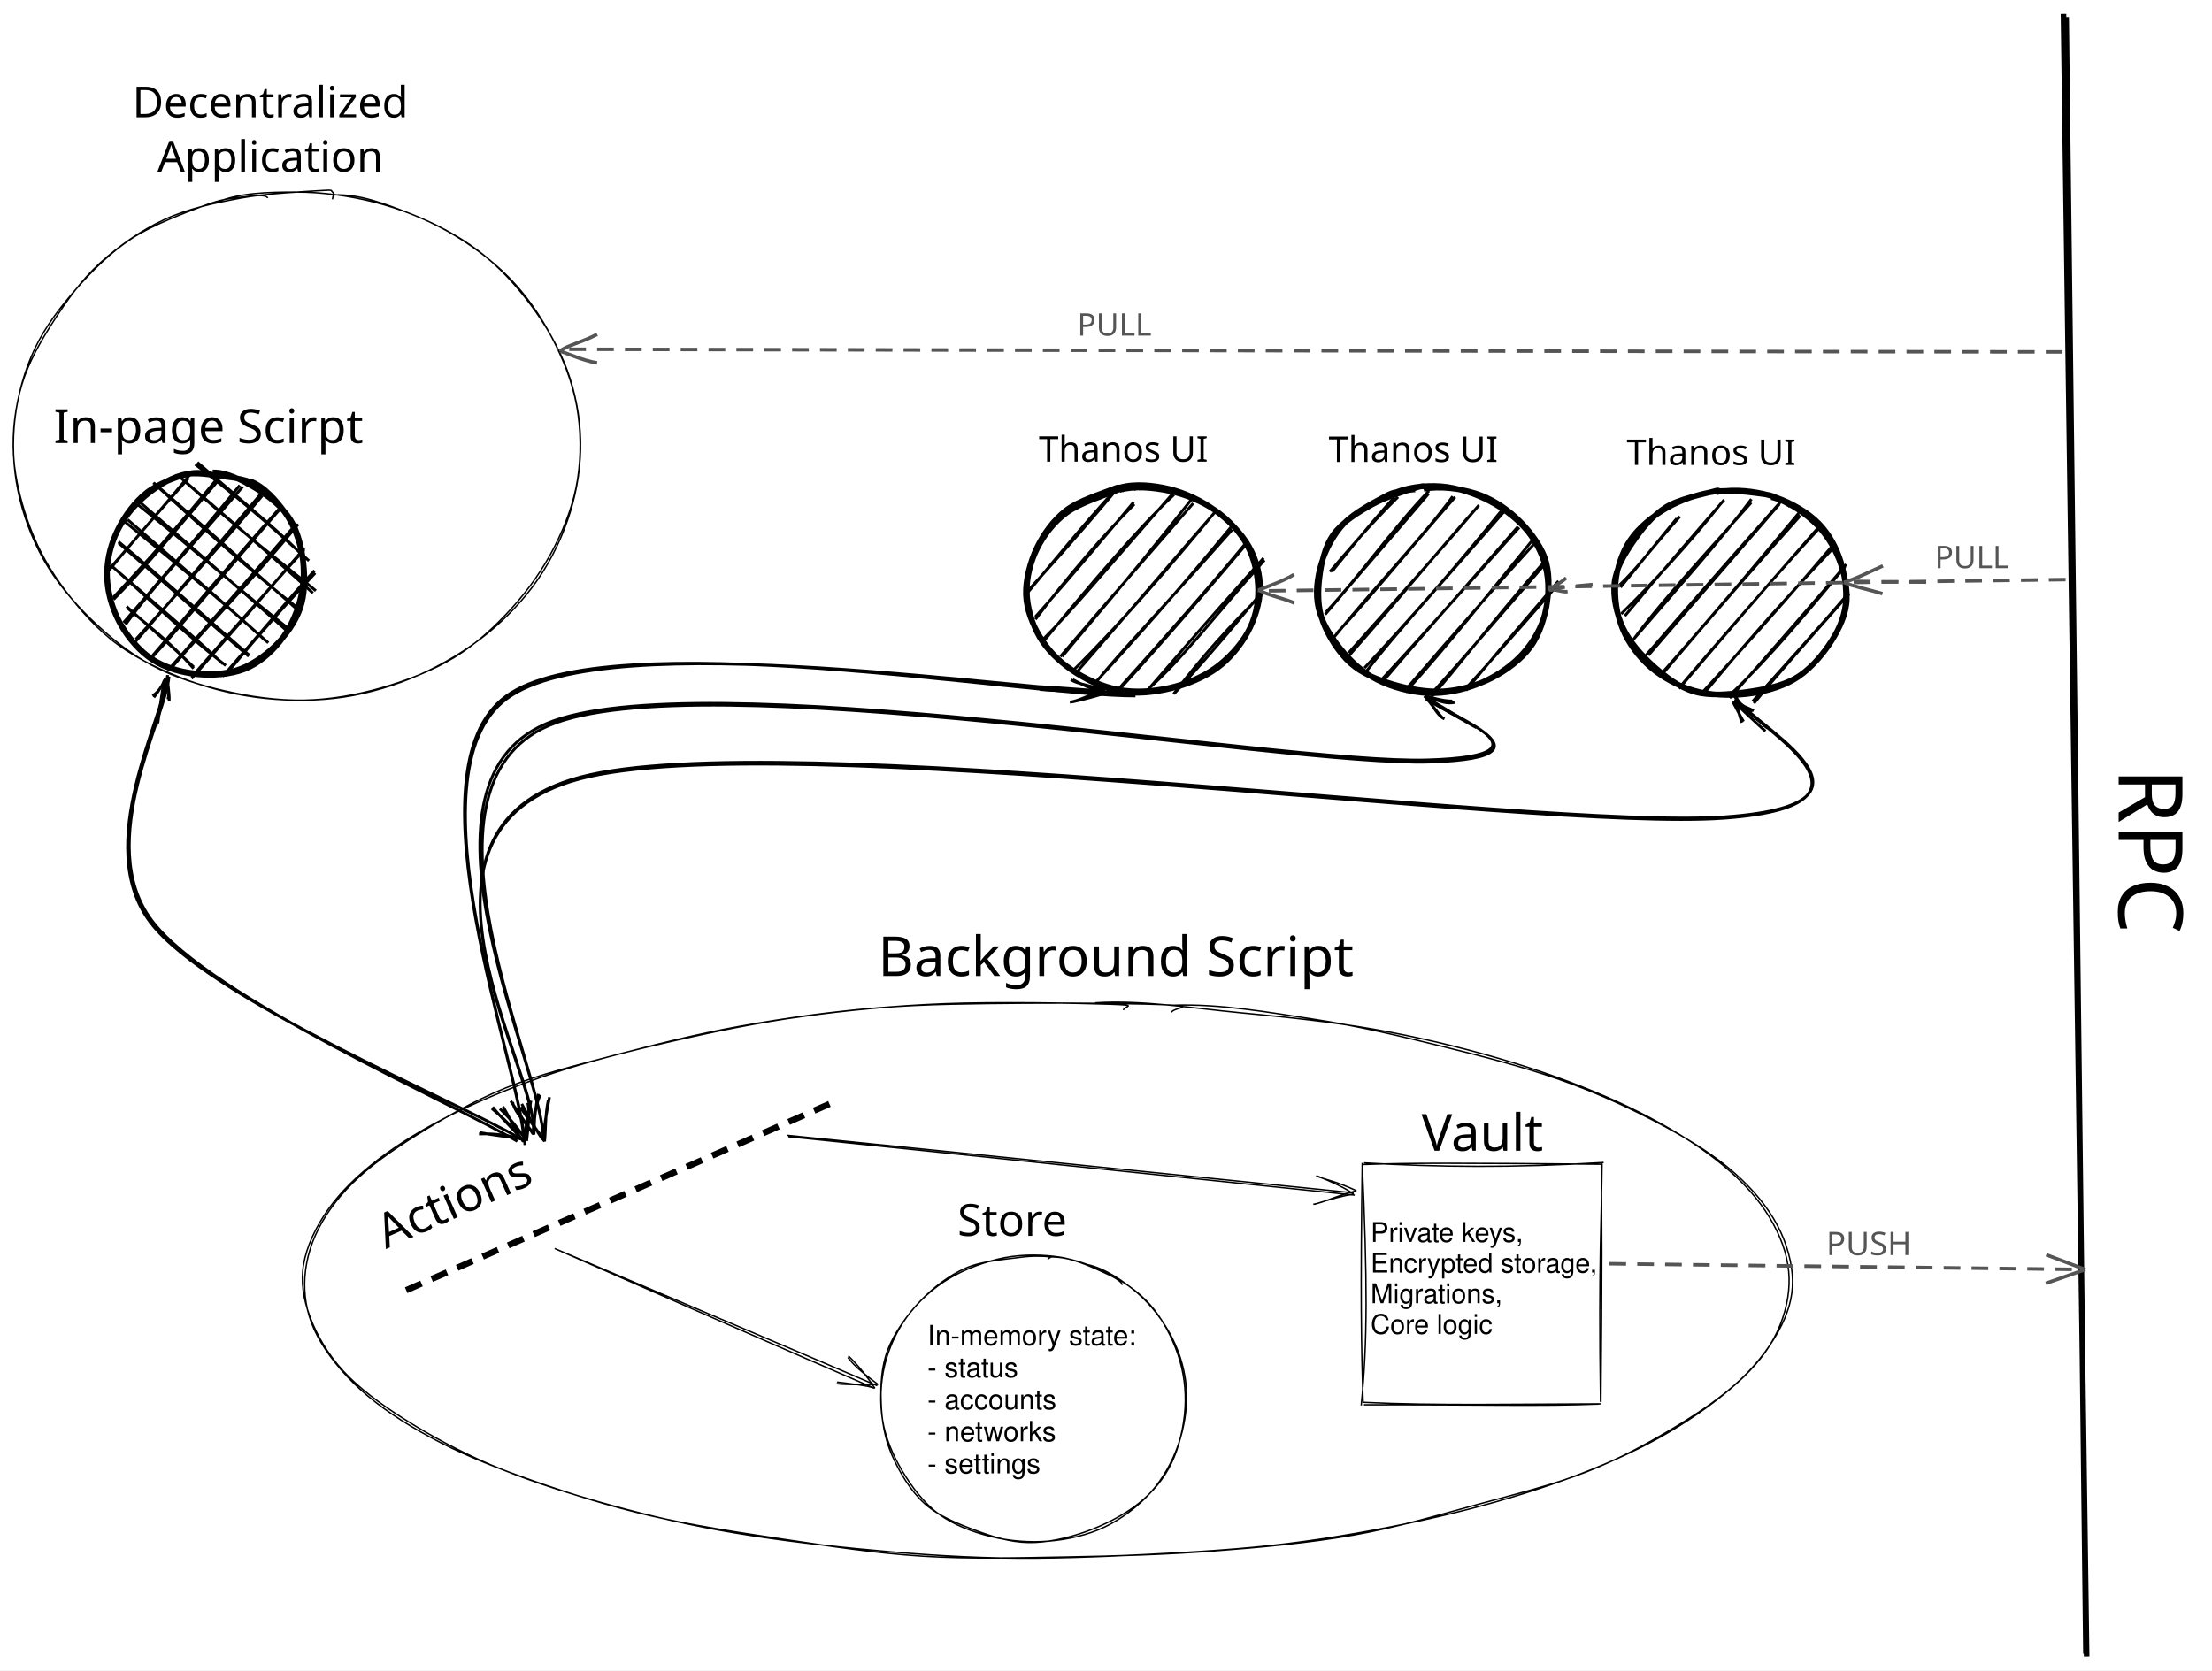
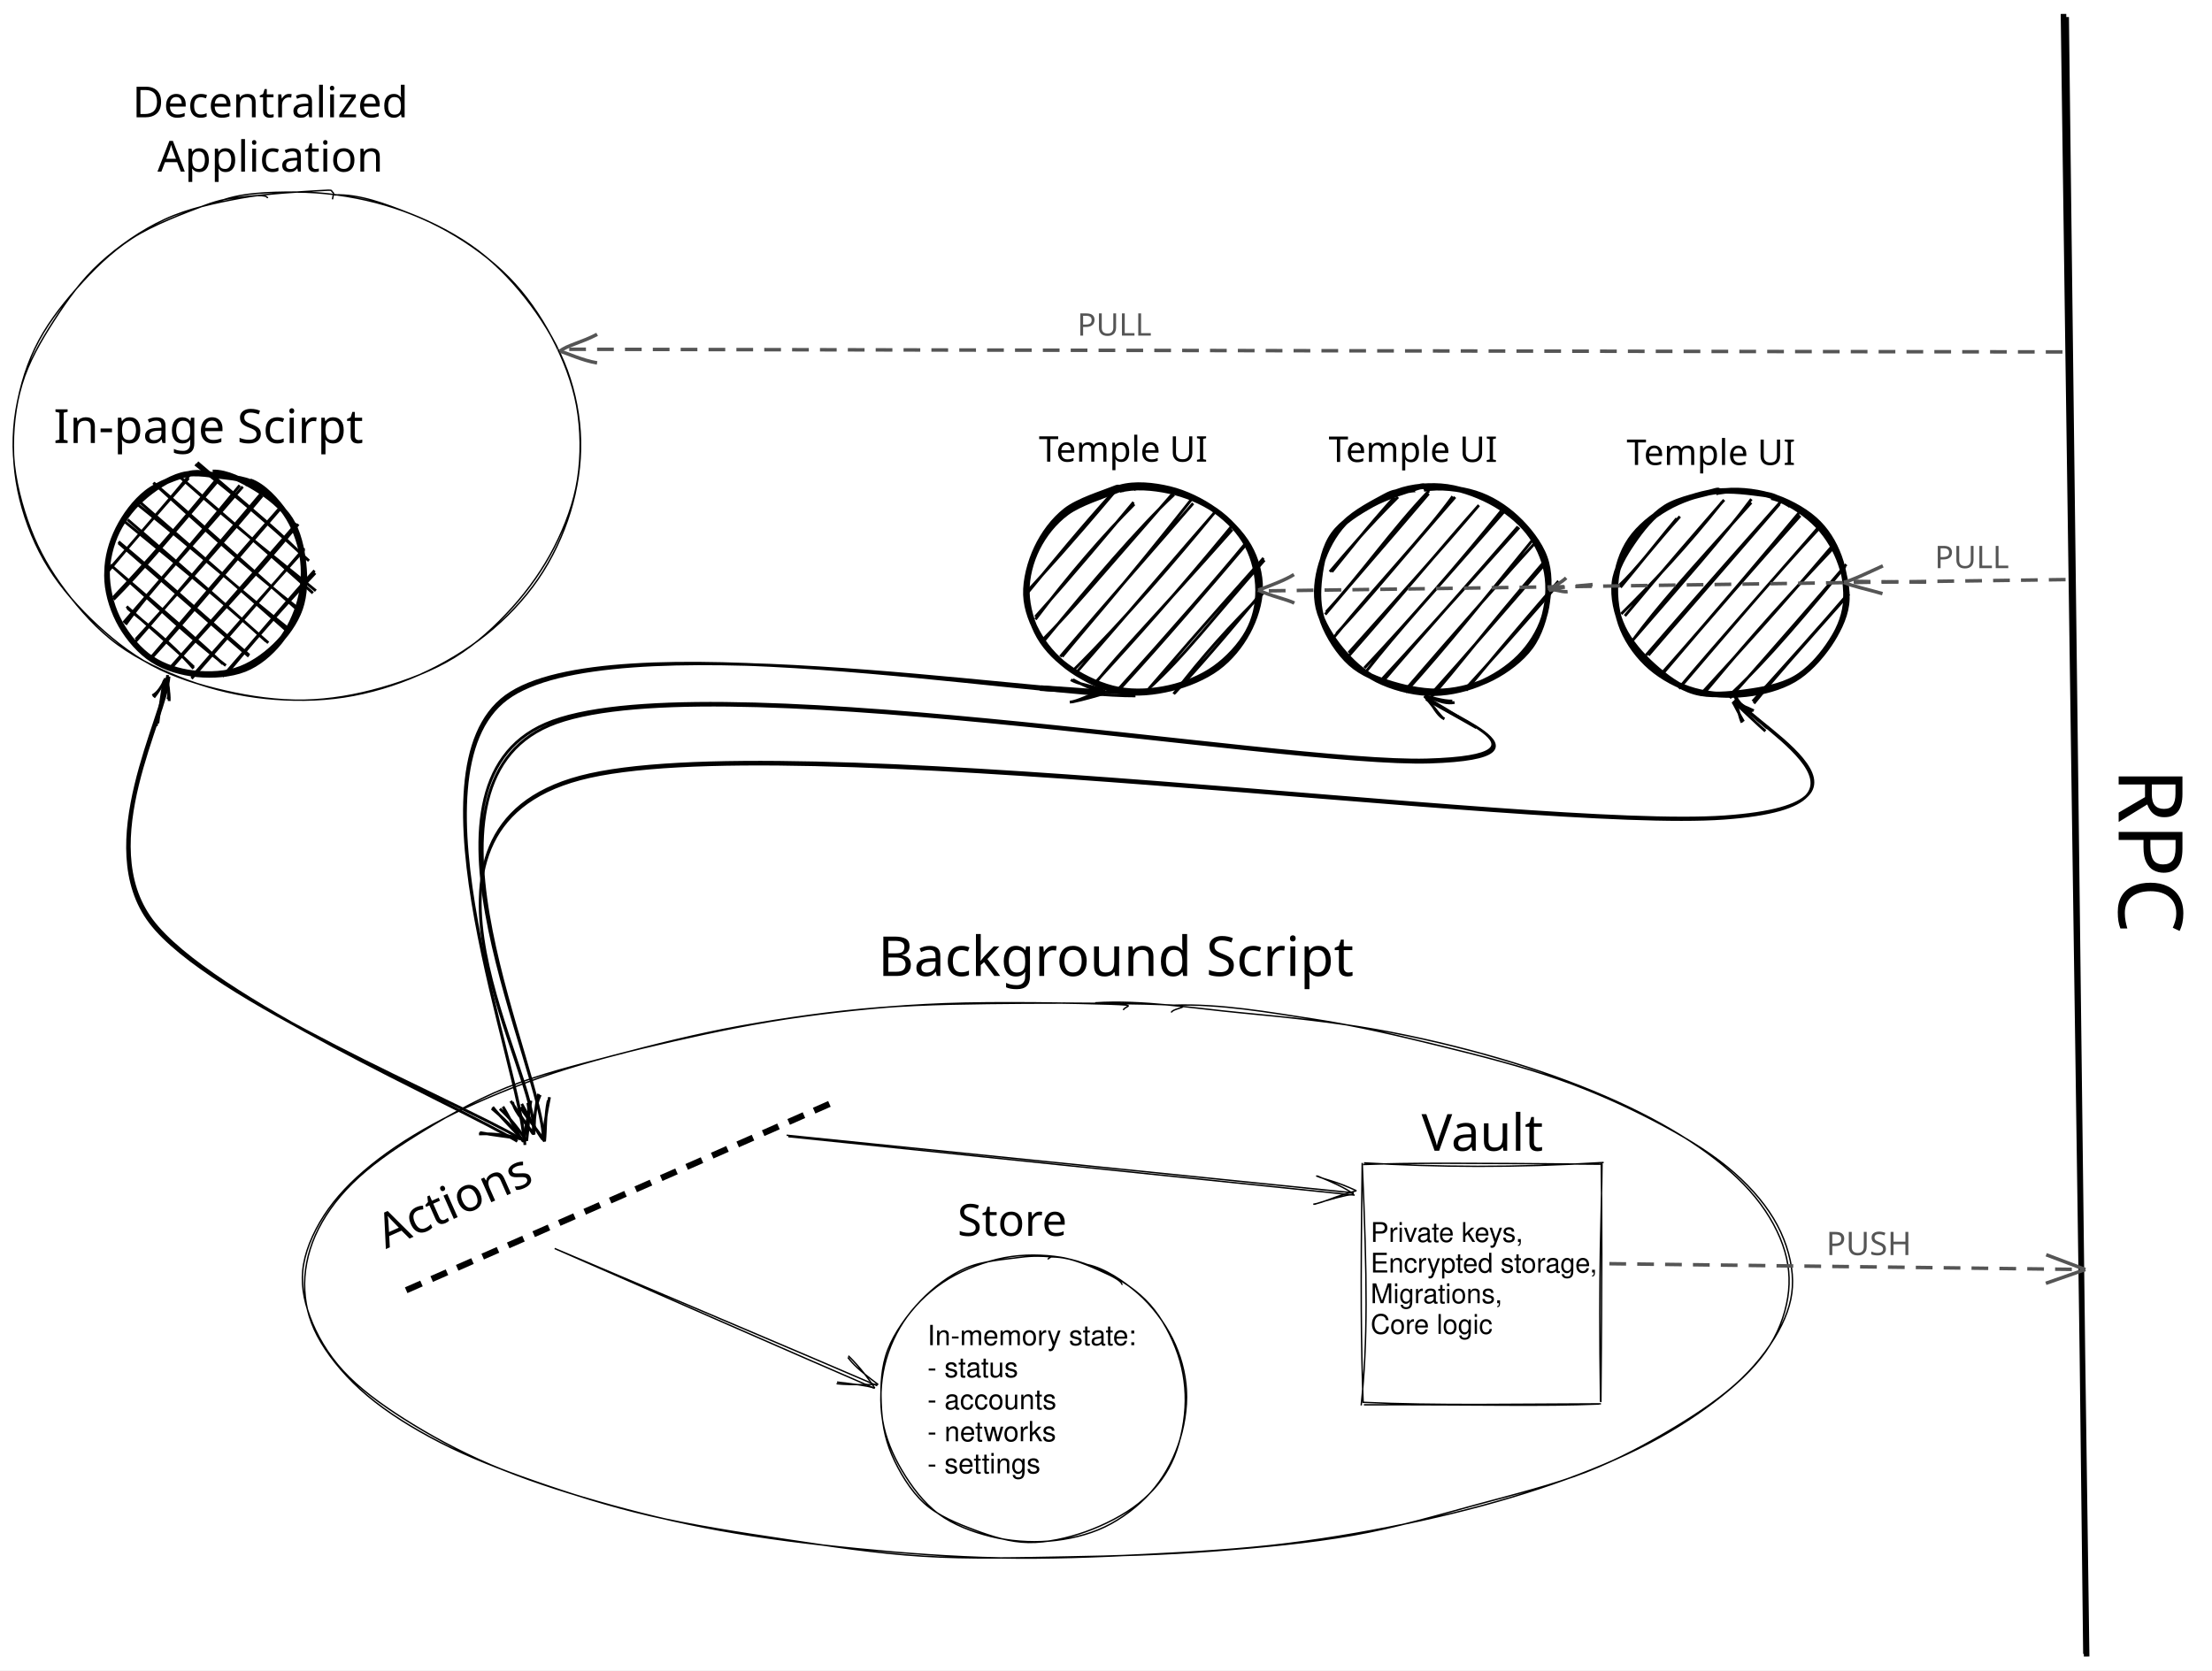
<svg xmlns="http://www.w3.org/2000/svg" version="1.1" viewBox="0 0 1587.963 1199.438">
  <defs>
    <style>
      @font-face {
        font-family: "Virgil";
        src: url("https://excalidraw.com/FG_Virgil.woff2");
      }

      @font-face {
        font-family: "Cascadia";
        src: url("https://excalidraw.com/Cascadia.woff2");
      }
    </style>
  </defs>
  <rect x="0" y="0" width="1587.963" height="1199.438" fill="#ffffff" />
  <g transform="translate(978.3767 835.1968) rotate(0 85.68182 86.04545)">
    <path d="M0.844 -0.198 C53.36 2.89, 108.339 3.457, 172.869 -0.471 M0.234 0.992 C34.473 -0.229, 68.017 -0.116, 170.893 0.777 M171.706 0.218 C171.487 34.853, 169.083 71.587, 170.612 171.295 M171.128 -0.675 C171.656 39.123, 171.759 79.183, 170.885 171.63 M169.577 172.977 C127.373 174.678, 85.85 173.282, 0.774 173.519 M170.928 172.817 C112.098 172.941, 52.116 174.257, 0.125 171.734 M-1.199 173.977 C3.511 128.31, 3.209 83.549, -0.44 0.274 M0.212 172.217 C-1.227 130.93, -1.72 91.411, -0.463 -0.162" stroke="#000000" stroke-width="1" fill="none" />
  </g>
  <g transform="translate(1020.479 793.282) rotate(0 44.53273 23.19413)">
    <text x="0" y="33" font-family="Virgil" font-size="36.739px" fill="#000000" text-anchor="start" style="white-space: pre;" direction="ltr">Vault</text>
  </g>
  <g transform="translate(630.295 665.782) rotate(0 178 25)">
    <text x="0" y="35" font-family="Virgil" font-size="39.6px" fill="#000000" text-anchor="start" style="white-space: pre;" direction="ltr">Background Script</text>
  </g>
  <g transform="translate(217.6154 719.6457) rotate(0 533.9091 199.5455)">
    <path d="M568.635 0.425 C602.217 -1.755, 639.068 4.345, 672.518 7.523 C705.968 10.702, 738.391 14.037, 769.333 19.496 C800.276 24.955, 830.632 32.277, 858.171 40.279 C885.71 48.281, 911.678 57.608, 934.568 67.508 C957.458 77.408, 978.201 88.378, 995.509 99.677 C1012.818 110.975, 1027.316 122.899, 1038.419 135.3 C1049.521 147.7, 1057.561 161.282, 1062.123 174.082 C1066.686 186.882, 1067.838 199.284, 1065.791 212.101 C1063.744 224.918, 1058.669 238.486, 1049.842 250.984 C1041.015 263.482, 1028.088 275.472, 1012.828 287.091 C997.568 298.71, 979.164 310.351, 958.284 320.698 C937.403 331.045, 913.501 340.598, 887.546 349.175 C861.591 357.753, 832.709 365.569, 802.551 372.161 C772.394 378.753, 739.507 384.665, 706.602 388.729 C673.696 392.792, 639.489 394.829, 605.118 396.545 C570.746 398.26, 534.856 399.703, 500.373 399.019 C465.89 398.336, 431.813 395.761, 398.218 392.443 C364.624 389.126, 329.957 384.78, 298.803 379.116 C267.65 373.452, 238.662 366.291, 211.3 358.459 C183.938 350.628, 157.812 342.02, 134.632 332.125 C111.452 322.231, 89.868 310.321, 72.221 299.089 C54.573 287.858, 39.961 276.928, 28.745 264.736 C17.53 252.544, 9.662 238.705, 4.929 225.937 C0.197 213.169, -1.875 201.054, 0.35 188.126 C2.575 175.197, 9.246 160.983, 18.279 148.364 C27.312 135.745, 39.52 123.841, 54.551 112.412 C69.581 100.984, 87.604 90.051, 108.462 79.794 C129.32 69.537, 153.561 59.516, 179.701 50.869 C205.841 42.223, 235.481 34.692, 265.302 27.912 C295.122 21.133, 326.116 14.666, 358.625 10.19 C391.135 5.715, 423.597 2.518, 460.359 1.057 C497.12 -0.403, 557.786 0.665, 579.194 1.426 C600.602 2.186, 589.693 2.557, 588.808 5.618 M624.551 2.142 C658.614 0.971, 693.526 7.315, 725.604 12.212 C757.682 17.11, 787.764 24.357, 817.018 31.527 C846.271 38.696, 875.732 46.33, 901.124 55.231 C926.516 64.132, 949.203 74.463, 969.37 84.933 C989.538 95.402, 1007.776 106.343, 1022.129 118.046 C1036.482 129.75, 1047.674 142.267, 1055.488 155.152 C1063.301 168.036, 1068.012 182.604, 1069.01 195.354 C1070.008 208.104, 1067.546 219.16, 1061.474 231.653 C1055.402 244.147, 1045.387 258.05, 1032.577 270.313 C1019.768 282.575, 1003.19 294.064, 984.616 305.229 C966.041 316.393, 944.812 328.039, 921.129 337.299 C897.447 346.558, 870.434 353.222, 842.52 360.785 C814.606 368.348, 785.168 377.135, 753.647 382.675 C722.126 388.215, 687.63 391.42, 653.394 394.027 C619.158 396.634, 583.005 397.694, 548.23 398.317 C513.455 398.939, 478.585 399.874, 444.744 397.763 C410.903 395.652, 377.81 390.504, 345.183 385.65 C312.557 380.796, 278.796 375.57, 248.985 368.637 C219.174 361.705, 191.378 352.796, 166.319 344.054 C141.26 335.312, 118.649 326.436, 98.633 316.187 C78.617 305.938, 60.525 294.557, 46.222 282.559 C31.918 270.561, 20.32 256.808, 12.811 244.198 C5.302 231.588, 1.846 219.684, 1.169 206.897 C0.492 194.11, 3.051 180.286, 8.747 167.475 C14.442 154.664, 23.167 142.077, 35.343 130.031 C47.519 117.985, 63.402 106.637, 81.804 95.199 C100.205 83.762, 122.162 70.918, 145.75 61.408 C169.339 51.897, 195.289 45.506, 223.334 38.136 C251.379 30.765, 282.344 22.882, 314.02 17.184 C345.695 11.486, 379.398 6.695, 413.386 3.948 C447.374 1.201, 482.916 1.017, 517.949 0.701 C552.982 0.386, 606.038 0.942, 623.582 2.054 C641.126 3.167, 624.413 3.983, 623.216 7.376" stroke="#000000" stroke-width="1" fill="none" />
  </g>
  <g transform="translate(983.9287 873.7558) rotate(0 82 44)">
    <text x="0" y="18" font-family="Helvetica" font-size="19.498px" fill="#000000" text-anchor="start" style="white-space: pre;" direction="ltr">Private keys,</text>
    <text x="0" y="40" font-family="Helvetica" font-size="19.498px" fill="#000000" text-anchor="start" style="white-space: pre;" direction="ltr">Encrypted storage,</text>
    <text x="0" y="62" font-family="Helvetica" font-size="19.498px" fill="#000000" text-anchor="start" style="white-space: pre;" direction="ltr">Migrations,</text>
    <text x="0" y="84" font-family="Helvetica" font-size="19.498px" fill="#000000" text-anchor="start" style="white-space: pre;" direction="ltr">Core logic</text>
  </g>
  <g transform="translate(631.7383 901.3886) rotate(0 109.8361 103.2787)">
    <path d="M148.713 6.594 C161.385 9.255, 174.835 18.405, 185.037 27.251 C195.24 36.096, 204.101 48.043, 209.929 59.667 C215.756 71.291, 219.321 84.219, 220.001 96.997 C220.682 109.774, 218.313 124.104, 214.014 136.331 C209.715 148.558, 202.991 160.573, 194.207 170.359 C185.423 180.145, 173.47 189.238, 161.312 195.047 C149.154 200.856, 134.873 204.068, 121.257 205.213 C107.641 206.358, 92.84 205.191, 79.616 201.915 C66.393 198.638, 52.536 193.426, 41.915 185.554 C31.295 177.683, 22.569 165.857, 15.894 154.684 C9.219 143.511, 3.97 131.099, 1.867 118.516 C-0.235 105.934, 0.334 91.629, 3.28 79.189 C6.227 66.75, 11.892 54.267, 19.548 43.88 C27.204 33.493, 37.568 23.902, 49.216 16.869 C60.865 9.835, 76.021 4.259, 89.441 1.678 C102.861 -0.902, 117.485 -0.558, 129.734 1.387 C141.984 3.331, 155.645 10.042, 162.937 13.343 C170.229 16.645, 174.558 19.96, 173.489 21.196 M121.607 1.175 C134.724 0.76, 149.139 6.2, 161.182 11.908 C173.224 17.616, 185.081 25.544, 193.863 35.421 C202.644 45.299, 209.681 58.825, 213.869 71.172 C218.057 83.518, 219.749 96.525, 218.99 109.5 C218.232 122.476, 214.871 137.587, 209.317 149.026 C203.763 160.466, 195.94 169.898, 185.666 178.137 C175.392 186.376, 160.851 193.782, 147.674 198.459 C134.497 203.135, 119.895 206.398, 106.602 206.196 C93.309 205.994, 80.392 201.942, 67.917 197.247 C55.442 192.552, 41.674 187.07, 31.752 178.027 C21.829 168.985, 13.537 155.018, 8.381 142.992 C3.225 130.967, 1.275 118.423, 0.816 105.874 C0.357 93.325, 0.917 79.897, 5.629 67.7 C10.34 55.503, 19.757 42.45, 29.083 32.692 C38.409 22.933, 49.691 14.356, 61.584 9.151 C73.476 3.945, 90.503 2.822, 100.438 1.457 C110.373 0.092, 117.825 0.709, 121.192 0.961 C124.559 1.213, 120.717 1.535, 120.639 2.969" stroke="#000000" stroke-width="1" fill="none" />
  </g>
  <g transform="translate(687.3449 859.3804) rotate(0 44.52459 19.87705)">
    <text x="0" y="28" font-family="Virgil" font-size="31.803px" fill="#000000" text-anchor="start" style="white-space: pre;" direction="ltr">Store</text>
  </g>
  <g transform="translate(665.7711 947.905) rotate(0 75 57.5)">
    <text x="0" y="18" font-family="Helvetica" font-size="20px" fill="#000000" text-anchor="start" style="white-space: pre;" direction="ltr">In-memory state:</text>
    <text x="0" y="41" font-family="Helvetica" font-size="20px" fill="#000000" text-anchor="start" style="white-space: pre;" direction="ltr">- status</text>
    <text x="0" y="64" font-family="Helvetica" font-size="20px" fill="#000000" text-anchor="start" style="white-space: pre;" direction="ltr">- accounts</text>
    <text x="0" y="87" font-family="Helvetica" font-size="20px" fill="#000000" text-anchor="start" style="white-space: pre;" direction="ltr">- networks</text>
    <text x="0" y="110" font-family="Helvetica" font-size="20px" fill="#000000" text-anchor="start" style="white-space: pre;" direction="ltr">- settings</text>
  </g>
  <g>
    <g transform="translate(290.7617 927.0998) rotate(0 156.2747 -69.10573)">
      <path d="M0.827 -0.649 C52.625 -23.391, 259.817 -114.462, 311.723 -137.562" stroke="#000000" stroke-width="4.5" fill="none" stroke-dasharray="12 8" />
    </g>
  </g>
  <g transform="translate(268.381 843.1021) rotate(336.0375 60.4003 21.57154)">
    <text x="0" y="30" font-family="Virgil" font-size="34.123px" fill="#000000" text-anchor="start" style="white-space: pre;" direction="ltr">Actions</text>
  </g>
  <g>
    <g transform="translate(399.8694 896.4963) rotate(0 114.1092 50.08049)">
      <path d="M-0.15 0.67 C37.589 17.261, 189.48 83.858, 227.504 100.184 M-1.689 -0.023 C36.357 16.185, 191.763 81.93, 229.907 98.534" stroke="#000000" stroke-width="1" fill="none" />
    </g>
    <g transform="translate(399.8694 896.4963) rotate(0 114.1092 50.08049)">
      <path d="M201.07 95.887 C213.119 97.39, 222.187 98.328, 228.151 100.274 M200.708 97.052 C206.085 97.703, 211.976 97.892, 230.486 97.608" stroke="#000000" stroke-width="1" fill="none" />
    </g>
    <g transform="translate(399.8694 896.4963) rotate(0 114.1092 50.08049)">
      <path d="M209.149 77.023 C218.154 85.857, 224.078 94.136, 228.151 100.274 M208.787 78.187 C212.481 82.995, 216.62 87.272, 230.486 97.608" stroke="#000000" stroke-width="1" fill="none" />
    </g>
  </g>
  <g>
    <g transform="translate(565.4924 816.1919) rotate(0 203.13 20.46404)">
      <path d="M0.44 0.002 C68.447 7.129, 339.242 34.971, 407.049 41.97 M-0.789 -1.042 C67.19 5.835, 338.411 33.494, 406.359 40.365" stroke="#000000" stroke-width="1" fill="none" />
    </g>
    <g transform="translate(565.4924 816.1919) rotate(0 203.13 20.46404)">
      <path d="M377.28 48.543 C385.285 47.227, 391.649 43.103, 408.286 38.821 M377.976 48.615 C388.981 44.95, 400.227 42.044, 406.28 41.256" stroke="#000000" stroke-width="1" fill="none" />
    </g>
    <g transform="translate(565.4924 816.1919) rotate(0 203.13 20.46404)">
      <path d="M379.354 28.127 C386.774 31.253, 392.687 31.564, 408.286 38.821 M380.05 28.199 C390.312 32.263, 400.772 37.095, 406.28 41.256" stroke="#000000" stroke-width="1" fill="none" />
    </g>
  </g>
  <g transform="translate(737.5964 349.5434) rotate(0 82.95455 73.57955)">
    <path d="M27.905 18.957 C27.905 18.957, 27.905 18.957, 27.905 18.957 M27.905 18.957 C27.905 18.957, 27.905 18.957, 27.905 18.957 M0.295 75.828 C19.488 52.532, 38.796 28.913, 62.373 2.92 M-0.218 75.197 C14.5 59.072, 29.014 43.38, 62.45 3.801 M5.723 95.195 C29.392 63.695, 55.702 33.455, 76.673 12.475 M5.687 93.354 C33.183 62.607, 59.834 30.652, 76.201 11.047 M11.653 110.887 C46.32 68.72, 79.803 29.404, 105.2 5.631 M10.935 109.863 C31.991 88.73, 50.253 66.621, 103.68 5.57 M24.939 121.917 C44.537 98.004, 68.068 71.866, 117.62 9.214 M23.568 121.936 C58.958 80.474, 94.526 40.187, 118.941 11.884 M33.274 131.422 C70.261 94.66, 106.237 52.637, 135.206 17.385 M34.697 133.866 C75.446 87.168, 114.004 41.566, 135.75 16.918 M49.681 139.797 C68.076 116.88, 89.931 95.125, 147.04 30.736 M49.873 139.287 C77.645 108.879, 106.343 77.04, 146.665 28.243 M65.524 146.057 C99.21 109.325, 129.896 73.249, 157.006 41.356 M64.964 145.659 C101.744 104.946, 137.478 63.957, 156.899 40.255 M86.999 144.98 C112.899 121.694, 134.037 93.217, 170.107 52.682 M87.529 144.537 C103.676 125.941, 121.241 105.179, 169.516 51.159 M104.924 148.766 C124.822 122.537, 146.455 98.385, 170.059 75.58 M105.476 148.356 C122.516 130.001, 139.67 110.511, 167.899 76.166" stroke="#000" stroke-width="2" fill="none" />
    <path d="M65.953 2.336 C76.777 -0.653, 90.155 0.525, 101.663 2.979 C113.171 5.434, 125.656 10.552, 135.001 17.061 C144.346 23.571, 152.638 32.519, 157.733 42.037 C162.828 51.555, 165.5 63.78, 165.571 74.17 C165.642 84.56, 163.338 95.023, 158.157 104.377 C152.977 113.732, 143.892 123.632, 134.488 130.299 C125.085 136.965, 113.232 141.811, 101.737 144.376 C90.242 146.941, 77.179 147.856, 65.517 145.689 C53.855 143.523, 41.271 137.737, 31.763 131.377 C22.256 125.016, 13.838 116.833, 8.473 107.526 C3.107 98.218, -0.209 86.115, -0.431 75.533 C-0.653 64.951, 2.365 53.524, 7.142 44.033 C11.919 34.541, 19.052 25.366, 28.231 18.583 C37.41 11.799, 54.749 6.376, 62.216 3.331 C69.683 0.287, 70.181 0.486, 73.032 0.317 C75.884 0.147, 79.233 1.142, 79.325 2.317 M66.43 0.502 C77.093 -2.537, 90.552 -1.169, 101.934 1.57 C113.315 4.309, 125.22 10.092, 134.718 16.937 C144.216 23.781, 153.535 33.256, 158.922 42.639 C164.309 52.021, 167.176 62.932, 167.04 73.233 C166.904 83.533, 163.227 94.974, 158.106 104.443 C152.985 113.913, 145.491 123.328, 136.313 130.048 C127.136 136.768, 114.708 141.954, 103.039 144.765 C91.37 147.577, 78.167 149.1, 66.299 146.914 C54.43 144.729, 41.377 138.19, 31.828 131.653 C22.278 125.116, 14.491 116.721, 9.001 107.692 C3.511 98.663, -0.723 88.103, -1.112 77.478 C-1.502 66.853, 1.883 54.023, 6.664 43.942 C11.445 33.861, 18.601 23.982, 27.575 16.993 C36.549 10.004, 54.095 4.654, 60.508 2.006 C66.92 -0.642, 64.986 0.806, 66.049 1.107 C67.112 1.407, 66.938 2.475, 66.888 3.811" stroke="#000000" stroke-width="4" fill="none" />
  </g>
  <g transform="translate(945.6357 349.7395) rotate(0 82.95455 73.57955)">
    <path d="M19.271 26.027 C19.271 26.027, 19.271 26.027, 19.271 26.027 M19.271 26.027 C19.271 26.027, 19.271 26.027, 19.271 26.027 M9.032 60.805 C22.133 45.534, 35.358 29.606, 57.975 7.118 M10.431 60.866 C22.212 46.381, 33.939 31.121, 55.383 7.143 M6.449 89.638 C31.44 62.676, 53.255 30.903, 80.21 2.661 M5.698 91.486 C26.684 66.41, 47.333 43.055, 79.991 4.706 M12.277 107.513 C44.502 67.985, 77.248 34.395, 97.244 6.699 M13.841 105.119 C37.959 79.456, 59.756 51.994, 98.979 7.181 M22.561 119.02 C56.677 80.878, 90.59 43.083, 115.58 13.578 M22.422 121.477 C56.952 82.323, 90.495 41.619, 116.064 13.023 M35.459 131.948 C57.948 103.256, 82.674 76.547, 134.242 17.487 M33.848 129.927 C68.538 92.869, 102.221 54.27, 132.093 17.114 M45.092 139.477 C68.41 114.449, 93.293 86.394, 144.938 28.993 M46.093 140.808 C77.087 104.266, 109.479 68.489, 144.077 28.42 M63.29 147.276 C94.356 112.859, 120.736 79.507, 156.49 35.65 M63.319 145.658 C100.798 102.115, 138.679 59.331, 158.495 37.725 M82.033 150.415 C100.07 130.532, 117.716 106.058, 163.964 52.414 M81.198 149.246 C108.118 119.398, 132.68 90.551, 165.302 53.172 M106.477 144.692 C121.035 128.839, 137.183 110.672, 173.042 69.73 M106.805 146.025 C120.863 128.904, 135.139 111.576, 173.174 67.476" stroke="#000" stroke-width="2" fill="none" />
    <path d="M53.386 5.11 C63.318 0.194, 77.044 -1.453, 88.831 -0.588 C100.617 0.276, 113.686 4.845, 124.105 10.295 C134.525 15.746, 144.578 23.617, 151.348 32.115 C158.119 40.612, 162.855 50.972, 164.727 61.28 C166.599 71.588, 165.858 83.823, 162.582 93.962 C159.306 104.1, 152.967 114.178, 145.071 122.111 C137.176 130.043, 126.168 137.248, 115.209 141.555 C104.249 145.862, 91.347 148.482, 79.315 147.954 C67.283 147.426, 53.402 143.639, 43.016 138.386 C32.63 133.132, 24.035 125.042, 17 116.434 C9.966 107.825, 3.157 96.966, 0.809 86.735 C-1.538 76.504, -0.165 65.17, 2.916 55.047 C5.997 44.924, 11.682 34.051, 19.296 25.998 C26.91 17.945, 41.64 10.545, 48.602 6.729 C55.564 2.914, 57.188 3.865, 61.068 3.105 C64.948 2.345, 71.347 1.029, 71.881 2.17 M76.427 1.348 C87.768 -0.735, 102.276 0.988, 113.348 4.438 C124.42 7.887, 134.531 14.353, 142.857 22.046 C151.183 29.739, 159.615 40.426, 163.302 50.596 C166.988 60.765, 166.671 72.374, 164.977 83.062 C163.283 93.749, 159.73 105.719, 153.137 114.718 C146.544 123.717, 135.83 131.74, 125.417 137.056 C115.003 142.372, 102.523 145.87, 90.653 146.614 C78.783 147.359, 65.321 144.864, 54.197 141.522 C43.072 138.181, 32.257 134.033, 23.904 126.567 C15.551 119.101, 7.793 106.956, 4.078 96.727 C0.363 86.498, 0.363 75.645, 1.613 65.192 C2.863 54.739, 5.284 42.784, 11.579 34.009 C17.874 25.234, 29.223 18.21, 39.383 12.542 C49.543 6.874, 66.08 1.984, 72.539 0.002 C78.997 -1.979, 77.304 0.623, 78.136 0.652 C78.967 0.682, 77.508 -0.87, 77.526 0.177" stroke="#000000" stroke-width="4" fill="none" />
  </g>
  <g transform="translate(1159.557 351.8963) rotate(0 82.95455 73.57955)">
    <path d="M10.745 35.841 C10.745 35.841, 10.745 35.841, 10.745 35.841 M10.745 35.841 C10.745 35.841, 10.745 35.841, 10.745 35.841 M2.425 68.903 C15.938 56.189, 26.973 40.61, 46.432 18.967 M3.759 69.817 C19.276 51.111, 34.47 31.886, 44.178 20.373 M4.306 88.937 C27.078 66.436, 51.857 39.991, 76.653 8.673 M6.935 90.36 C33.491 58.367, 59.987 27.951, 78.17 7.055 M12.482 107.878 C45.373 69.903, 78.637 32.335, 97.741 6.488 M13.144 107.156 C31.022 83.035, 50.297 61.658, 97.619 8.996 M22.112 118.595 C42.248 95.369, 60.662 74, 118.764 8.422 M23.823 118.623 C41.805 97.601, 61.939 74.809, 117.859 10.084 M33.894 131.031 C72.297 87.655, 108.78 44.138, 131.833 16.427 M33.403 132.615 C67.846 91.851, 102.88 51.82, 132.849 18.376 M45.78 142.621 C80.504 102.06, 113.295 63.058, 146.191 27.674 M46.154 141.704 C72.488 110.428, 100.237 79.266, 146.387 26.258 M62.515 147.415 C87.146 118.007, 109.843 90.881, 157.153 40.965 M60.843 147.185 C90.189 115.14, 117.526 85.049, 156.174 39.722 M81.973 147.468 C100.622 129.962, 120.7 108.745, 165.038 54.838 M82.202 149.338 C114.291 113.134, 147.66 74.803, 165.875 53.359 M98.666 151.71 C121.76 125.965, 147.871 97.027, 166.74 74.965 M99.554 153.171 C114.85 134.243, 130.072 117.152, 167.808 74.617" stroke="#000" stroke-width="2" fill="none" />
    <path d="M112.137 5.082 C123.281 7.716, 134.407 15.338, 142.48 22.754 C150.553 30.17, 156.658 39.703, 160.575 49.576 C164.491 59.449, 167.292 71.566, 165.978 81.992 C164.664 92.418, 158.99 103.104, 152.691 112.13 C146.393 121.156, 137.998 130.416, 128.187 136.147 C118.376 141.877, 105.731 145.202, 93.825 146.515 C81.919 147.827, 68.144 147.222, 56.753 144.021 C45.361 140.82, 34.042 134.666, 25.476 127.309 C16.91 119.952, 9.553 110.001, 5.356 99.88 C1.159 89.759, -0.621 77.278, 0.296 66.583 C1.212 55.889, 4.749 44.657, 10.856 35.713 C16.963 26.769, 26.901 18.678, 36.938 12.917 C46.976 7.155, 59.524 2.818, 71.081 1.146 C82.639 -0.525, 98.237 1.844, 106.284 2.887 C114.331 3.93, 115.954 5.812, 119.363 7.404 C122.772 8.996, 127.382 11.426, 126.737 12.44 M74.435 1.231 C85.594 -0.751, 99.53 0.575, 110.964 3.877 C122.399 7.179, 134.745 13.712, 143.043 21.043 C151.341 28.375, 157.035 37.712, 160.75 47.868 C164.465 58.024, 166.519 71.482, 165.335 81.978 C164.15 92.474, 159.704 101.954, 153.643 110.842 C147.582 119.731, 139.027 129.603, 128.969 135.307 C118.911 141.012, 105.288 143.475, 93.295 145.07 C81.302 146.665, 68.01 148.011, 57.013 144.875 C46.016 141.738, 35.9 133.944, 27.312 126.25 C18.723 118.556, 10.132 108.678, 5.483 98.71 C0.834 88.741, -1.756 76.626, -0.582 66.437 C0.591 56.249, 6.391 46.595, 12.522 37.578 C18.653 28.561, 26.63 18.413, 36.205 12.333 C45.779 6.254, 63.654 2.94, 69.972 1.1 C76.289 -0.741, 73.334 0.939, 74.112 1.29 C74.889 1.642, 74.423 2.32, 74.637 3.208" stroke="#000000" stroke-width="4" fill="none" />
  </g>
  <g transform="translate(745.7701 308.4974) rotate(0 69.5 16.08796)">
-     <text x="0" y="23" font-family="Virgil" font-size="25.491px" fill="#000000" text-anchor="start" style="white-space: pre;" direction="ltr">Thanos UI</text>
+     <text x="0" y="23" font-family="Virgil" font-size="25.491px" fill="#000000" text-anchor="start" style="white-space: pre;" direction="ltr">Temple UI</text>
  </g>
  <g transform="translate(953.8094 308.6935) rotate(0 69.5 16.08796)">
-     <text x="0" y="23" font-family="Virgil" font-size="25.491px" fill="#000000" text-anchor="start" style="white-space: pre;" direction="ltr">Thanos UI</text>
+     <text x="0" y="23" font-family="Virgil" font-size="25.491px" fill="#000000" text-anchor="start" style="white-space: pre;" direction="ltr">Temple UI</text>
  </g>
  <g transform="translate(1167.731 310.8503) rotate(0 69.5 16.08796)">
-     <text x="0" y="23" font-family="Virgil" font-size="25.491px" fill="#000000" text-anchor="start" style="white-space: pre;" direction="ltr">Thanos UI</text>
+     <text x="0" y="23" font-family="Virgil" font-size="25.491px" fill="#000000" text-anchor="start" style="white-space: pre;" direction="ltr">Temple UI</text>
  </g>
  <g>
    <g transform="translate(814.3316 498.4307) rotate(0 -240.0585 150.8469)">
      <path d="M-0.927 -0.879 C-76.024 -0.502, -377.761 -50.818, -450.524 3.283 C-523.287 57.383, -439.554 270.258, -437.505 323.725 M0.788 1.274 C-74.401 1.817, -377.89 -51.952, -451.038 1.465 C-524.185 54.882, -440.237 268.336, -438.096 321.777" stroke="#000000" stroke-width="2" fill="none" />
    </g>
    <g transform="translate(814.3316 498.4307) rotate(0 -240.0585 150.8469)">
      <path d="M-455.456 297.713 C-447.958 304.776, -442.821 311.331, -436.248 320.819 M-453.259 296.193 C-447.829 305.119, -443.356 315.368, -438.655 321.274" stroke="#000000" stroke-width="2" fill="none" />
    </g>
    <g transform="translate(814.3316 498.4307) rotate(0 -240.0585 150.8469)">
      <path d="M-435.383 293.448 C-433.974 301.658, -434.963 309.514, -436.248 320.819 M-433.186 291.927 C-434.91 302.305, -437.616 314.079, -438.655 321.274" stroke="#000000" stroke-width="2" fill="none" />
    </g>
  </g>
  <g>
    <g transform="translate(1025.142 501.1334) rotate(0 -316.4317 158.9116)">
      <path d="M0.96 0.545 C0.646 8.063, 104.791 41.532, -0.924 44.547 C-106.639 47.561, -527.628 -26.803, -633.328 18.631 C-739.027 64.066, -634.719 267.199, -635.123 317.152 M0.005 -0.214 C-0.022 7.552, 106.454 42.724, 1.303 46.059 C-103.849 49.394, -524.874 -25.532, -630.903 19.798 C-736.932 65.128, -634.372 268.145, -634.87 318.037" stroke="#000000" stroke-width="2" fill="none" />
    </g>
    <g transform="translate(1025.142 501.1334) rotate(0 -316.4317 158.9116)">
      <path d="M-650.602 291.535 C-645.385 300.934, -639.462 311.929, -635.563 317.002 M-651.503 293.916 C-646.445 302.429, -638.597 310.764, -634.202 318.5" stroke="#000000" stroke-width="2" fill="none" />
    </g>
    <g transform="translate(1025.142 501.1334) rotate(0 -316.4317 158.9116)">
      <path d="M-630.663 286.679 C-633.044 298.082, -634.696 310.922, -635.563 317.002 M-631.565 289.059 C-633.818 299.367, -633.251 309.477, -634.202 318.5" stroke="#000000" stroke-width="2" fill="none" />
    </g>
  </g>
  <g>
    <g transform="translate(1245.413 498.4307) rotate(0 -422.7301 158.5753)">
      <path d="M1.03 1.198 C-0.284 15.878, 130.961 78.398, -7.339 88.118 C-145.639 97.837, -686.235 21.68, -828.77 59.514 C-971.304 97.349, -856.95 272.595, -862.546 315.127 M0.112 0.782 C-1.341 15.569, 130.307 79.079, -7.883 89.093 C-146.074 99.106, -686.595 22.982, -829.032 60.861 C-971.468 98.74, -856.688 274.01, -862.501 316.369" stroke="#000000" stroke-width="2" fill="none" />
    </g>
    <g transform="translate(1245.413 498.4307) rotate(0 -422.7301 158.5753)">
      <path d="M-877.452 292.897 C-875.369 301.625, -867.634 307.94, -862.064 316.066 M-878.765 292.136 C-874.873 298.016, -869.939 305.279, -862.789 315.697" stroke="#000000" stroke-width="2" fill="none" />
    </g>
    <g transform="translate(1245.413 498.4307) rotate(0 -422.7301 158.5753)">
      <path d="M-857.575 287.794 C-862.361 298.456, -861.495 306.535, -862.064 316.066 M-858.888 287.033 C-860.648 294.417, -861.414 303.144, -862.789 315.697" stroke="#000000" stroke-width="2" fill="none" />
    </g>
  </g>
  <g>
    <g transform="translate(746.4776 494.2952) rotate(0 23.54288 0.9086727)">
      <path d="M1.027 -1.187 C8.931 -0.691, 39.198 1.377, 46.978 2.029 M0.107 0.804 C7.888 1.493, 38.139 2.498, 46.005 3.005" stroke="#000000" stroke-width="2" fill="none" />
    </g>
    <g transform="translate(746.4776 494.2952) rotate(0 23.54288 0.9086727)">
      <path d="M21.524 9.92 C27.689 9.108, 34.756 4.954, 45.782 1.377 M22.951 9.797 C31.505 8.015, 40.98 5.281, 46.897 3.451" stroke="#000000" stroke-width="2" fill="none" />
    </g>
    <g transform="translate(746.4776 494.2952) rotate(0 23.54288 0.9086727)">
      <path d="M22.292 -6.181 C28.128 -2.756, 34.994 -2.679, 45.782 1.377 M23.719 -6.304 C31.88 -1.73, 41.052 1.897, 46.897 3.451" stroke="#000000" stroke-width="2" fill="none" />
    </g>
  </g>
  <g>
    <g transform="translate(1058.937 521.6345) rotate(0 -17.55254 -10.34431)">
      <path d="M0.917 0.859 C-4.787 -2.371, -29.316 -16.203, -35.156 -19.612 M-0.06 0.264 C-5.828 -3.32, -30.322 -17.881, -36.023 -21.547" stroke="#000000" stroke-width="2" fill="none" />
    </g>
    <g transform="translate(1058.937 521.6345) rotate(0 -17.55254 -10.34431)">
      <path d="M-14.721 -17.215 C-19.976 -16.246, -24.364 -17.404, -34.52 -21.562 M-16.331 -18.237 C-23.476 -18.111, -31.678 -21.186, -36.413 -21.84" stroke="#000000" stroke-width="2" fill="none" />
    </g>
    <g transform="translate(1058.937 521.6345) rotate(0 -17.55254 -10.34431)">
      <path d="M-21.987 -5.396 C-25.602 -7.114, -28.372 -10.903, -34.52 -21.562 M-23.597 -6.417 C-27.913 -10.98, -33.26 -18.698, -36.413 -21.84" stroke="#000000" stroke-width="2" fill="none" />
    </g>
  </g>
  <g>
    <g transform="translate(1268.715 523.6598) rotate(0 -12.0041 -9.723416)">
      <path d="M0.058 -0.826 C-3.824 -4.338, -19.44 -17.734, -23.512 -20.802 M-1.37 1.355 C-5.326 -2.062, -20.095 -16.006, -24.066 -19.777" stroke="#000000" stroke-width="2" fill="none" />
    </g>
    <g transform="translate(1268.715 523.6598) rotate(0 -12.0041 -9.723416)">
      <path d="M-10.764 -12.581 C-15.025 -15.451, -17.032 -17.093, -23.747 -20.538 M-9.72 -13.338 C-15.859 -16.349, -20.65 -17.862, -24.74 -19.7" stroke="#000000" stroke-width="2" fill="none" />
    </g>
    <g transform="translate(1268.715 523.6598) rotate(0 -12.0041 -9.723416)">
      <path d="M-18.125 -4.792 C-20.33 -9.859, -20.263 -13.696, -23.747 -20.538 M-17.08 -5.549 C-20.5 -11.435, -22.52 -15.881, -24.74 -19.7" stroke="#000000" stroke-width="2" fill="none" />
    </g>
  </g>
  <g transform="translate(77 339.9743) rotate(0 71.15385 72.11538)">
    <path d="M28.17 13.887 C28.17 13.887, 28.17 13.887, 28.17 13.887 M28.17 13.887 C28.17 13.887, 28.17 13.887, 28.17 13.887 M0.048 70.331 C15.566 52.685, 34.084 30.59, 58.37 3.348 M-0.504 71.595 C18.129 49.026, 38.397 26.446, 59.29 0.884 M4.541 90.465 C24.571 70.421, 42.539 48.683, 79.598 5.117 M4.278 89.074 C26.88 65.126, 49.225 39.907, 80.178 2.198 M13.172 108.481 C32.038 82.05, 56.027 57.844, 97.232 9.493 M11.669 107.137 C31.003 84.569, 50.852 62.471, 95.108 8.528 M20.209 120.8 C43.547 94.295, 62.942 70.484, 110.156 14.761 M20.474 119.119 C56.476 79.93, 89.431 42.181, 111.326 15.938 M30.976 133.451 C59.056 102.66, 84.609 70.797, 124.437 25.084 M30.41 133.295 C56.107 103.498, 78.982 75.659, 122.989 25.824 M46.349 139.21 C74.743 106.588, 102.57 78.257, 137.162 36.392 M45.474 139.143 C72.524 108.41, 99.721 78.042, 135.881 35.934 M60.542 147.259 C85.477 118.811, 108.23 92.52, 141.445 53.747 M60.611 146.133 C83.247 120.02, 105.159 95.074, 141.296 54.853 M82.792 145.765 C108.101 116.902, 131.961 88.07, 148.826 69.689 M84.265 145.422 C103.306 122.283, 124.578 97.819, 149.304 71.476 M28.364 130.467 C28.364 130.467, 28.364 130.467, 28.364 130.467 M28.364 130.467 C28.364 130.467, 28.364 130.467, 28.364 130.467 M61.979 140.047 C44.805 120.321, 25.794 106.373, 14.508 96.686 M62.128 139.055 C48.233 125.617, 35.359 114.759, 13.891 95.52 M82.97 136.689 C65.094 119.822, 46.15 103.232, 2.21 65.633 M85.088 137.909 C59.165 117.962, 36.308 95.93, 2.588 65.829 M101.91 130.483 C69.86 102.859, 39.105 74.678, 8.095 48.977 M101.597 131.296 C75.494 108.827, 47.61 84.226, 8.152 49.896 M114.025 120.427 C88.031 96.831, 61.618 74.39, 12.772 34.764 M115.617 121.619 C92.898 101.559, 70.773 81.399, 14.627 33.156 M131.33 112.374 C95.696 84.395, 64.54 56.278, 21.75 22.228 M129.632 113.589 C97.895 85.449, 65.354 56.908, 22.563 19.816 M138.102 97.686 C102.531 70.02, 66.45 37.006, 33.057 6.675 M138.989 100.01 C99.086 64.849, 59.32 28.961, 33.509 6.863 M149.735 84.229 C125.609 64.139, 100.794 46.016, 50.587 1.168 M147.635 85.897 C114.357 55.667, 79.867 26.417, 50.236 0.872 M144.815 62.696 C125.042 44.972, 105.993 26.721, 63.199 -6.532 M143.065 61.922 C126.35 43.987, 107.254 28.774, 64.711 -7.928" stroke="#000" stroke-width="2" fill="none" />
    <path d="M75.707 -0.759 C85.756 -1.017, 97.21 4.971, 106.492 10.595 C115.773 16.218, 125.665 23.96, 131.398 32.982 C137.13 42.003, 139.71 54.061, 140.889 64.725 C142.068 75.39, 141.9 87.096, 138.47 96.971 C135.039 106.846, 128.022 116.557, 120.306 123.975 C112.591 131.393, 102.599 138.335, 92.175 141.476 C81.751 144.617, 68.374 144.636, 57.761 142.821 C47.148 141.005, 36.923 137.133, 28.497 130.582 C20.07 124.031, 11.976 113.475, 7.201 103.517 C2.427 93.559, -0.242 81.435, -0.151 70.835 C-0.061 60.235, 3 49.435, 7.744 39.917 C12.488 30.398, 19.84 20.341, 28.312 13.723 C36.784 7.105, 50.28 2.275, 58.576 0.209 C66.871 -1.858, 74.095 1.151, 78.084 1.324 C82.072 1.496, 82.538 0.086, 82.507 1.245 M102.403 5.552 C112.307 8.94, 121.651 19.588, 127.909 28.495 C134.167 37.402, 138.205 48.553, 139.95 58.992 C141.695 69.432, 141.083 80.808, 138.38 91.131 C135.676 101.454, 130.381 112.697, 123.728 120.931 C117.075 129.165, 108.319 136.655, 98.463 140.537 C88.606 144.42, 75.543 145.324, 64.59 144.226 C53.637 143.128, 41.837 139.781, 32.743 133.947 C23.649 128.113, 15.496 118.655, 10.026 109.221 C4.556 99.787, 0.667 88.047, -0.078 77.344 C-0.822 66.641, 1.452 54.805, 5.559 45.004 C9.667 35.203, 16.558 25.851, 24.567 18.54 C32.576 11.229, 43.612 3.845, 53.613 1.138 C63.613 -1.569, 76.475 1.494, 84.571 2.296 C92.667 3.099, 99.465 4.73, 102.188 5.954 C104.912 7.178, 101.421 8.478, 100.911 9.639" stroke="#000000" stroke-width="4" fill="none" />
  </g>
  <g transform="translate(38.46154 288.0897) rotate(0 118.4615 21.15385)">
    <text x="0" y="30" font-family="Virgil" font-size="33.846px" fill="#000000" text-anchor="start" style="white-space: pre;" direction="ltr">In-page Scirpt</text>
  </g>
  <g transform="translate(10 137.5897) rotate(0 202.8846 182.6923)">
    <path d="M145.052 7.98 C161.251 0.682, 183.327 0.37, 202.404 0.333 C221.482 0.296, 241.389 3.081, 259.518 7.76 C277.646 12.439, 295.222 19.446, 311.174 28.409 C327.125 37.371, 342.746 48.851, 355.228 61.533 C367.71 74.214, 377.936 89.108, 386.066 104.499 C394.196 119.889, 400.914 136.861, 404.008 153.876 C407.103 170.89, 407.3 189.716, 404.635 206.585 C401.97 223.455, 395.815 239.755, 388.018 255.091 C380.221 270.427, 369.774 285.406, 357.851 298.6 C345.928 311.795, 332.149 324.642, 316.478 334.26 C300.808 343.878, 281.863 351.157, 263.827 356.309 C245.791 361.461, 227.003 364.81, 208.262 365.172 C189.522 365.535, 169.629 362.677, 151.383 358.484 C133.136 354.291, 114.877 348.677, 98.785 340.014 C82.692 331.351, 67.722 319.103, 54.827 306.504 C41.932 293.905, 30.078 279.734, 21.415 264.418 C12.752 249.102, 6.295 231.524, 2.847 214.607 C-0.6 197.69, -1.293 179.893, 0.73 162.915 C2.753 145.938, 7.613 128.297, 14.986 112.743 C22.359 97.188, 33.354 82.778, 44.969 69.59 C56.583 56.402, 69.494 43.51, 84.673 33.616 C99.853 23.723, 122.978 15.17, 136.048 10.23 C149.117 5.289, 155.412 4.896, 163.091 3.973 C170.771 3.051, 181.508 1.684, 182.123 4.692 M230.026 2.367 C248.186 1.669, 266.642 8.896, 283.85 15.57 C301.058 22.245, 318.714 31.413, 333.272 42.414 C347.83 53.416, 360.553 67.286, 371.198 81.58 C381.843 95.875, 391.212 111.995, 397.141 128.182 C403.07 144.368, 406.397 161.736, 406.774 178.7 C407.151 195.664, 404.476 213.387, 399.402 229.965 C394.327 246.544, 386.374 263.518, 376.329 278.172 C366.284 292.826, 353.383 306.409, 339.132 317.89 C324.881 329.37, 307.856 339.551, 290.823 347.055 C273.789 354.559, 255.315 360.107, 236.931 362.912 C218.546 365.717, 198.982 365.809, 180.515 363.884 C162.047 361.96, 143.753 357.777, 126.126 351.365 C108.5 344.953, 89.645 336.248, 74.757 325.414 C59.869 314.58, 47.251 300.209, 36.798 286.362 C26.345 272.516, 18.218 258.446, 12.04 242.334 C5.863 226.222, 0.784 207.008, -0.267 189.69 C-1.317 172.371, 0.898 154.617, 5.738 138.423 C10.577 122.229, 19.434 107.039, 28.768 92.525 C38.103 78.012, 48.5 63.437, 61.744 51.343 C74.989 39.249, 91.359 27.746, 108.236 19.961 C125.112 12.177, 144.442 8.082, 163.005 4.635 C181.568 1.189, 208.672 0.012, 219.615 -0.717 C230.558 -1.445, 227.154 -0.778, 228.662 0.265 C230.17 1.309, 229.128 2.409, 228.662 5.544" stroke="#000000" stroke-width="1" fill="none" />
  </g>
  <g transform="translate(87.57692 57.24355) rotate(0 106.5 39)">
    <text x="106.5" y="27" font-family="Virgil" font-size="30.769px" fill="#000000" text-anchor="middle" style="white-space: pre;" direction="ltr">Decentralized</text>
    <text x="106.5" y="66" font-family="Virgil" font-size="30.769px" fill="#000000" text-anchor="middle" style="white-space: pre;" direction="ltr">Application</text>
  </g>
  <g>
    <g transform="translate(120.4615 485.8974) rotate(0 112.2423 166.2322)">
      <path d="M0.864 -0.086 C-1.198 29.248, -53.193 119.361, -11.511 174.982 C30.17 230.603, 207.146 307.348, 250.952 333.641 M-0.142 -1.176 C-2.435 28.449, -54.692 121.015, -12.445 176.51 C29.801 232.006, 209.385 305.571, 253.336 331.796" stroke="#000000" stroke-width="2" fill="none" />
    </g>
    <g transform="translate(120.4615 485.8974) rotate(0 112.2423 166.2322)">
      <path d="M223.399 328.337 C234.564 327.762, 247.256 329.69, 253.409 331.951 M223.977 327.349 C233.824 329.298, 245.27 330.406, 253.899 331.889" stroke="#000000" stroke-width="2" fill="none" />
    </g>
    <g transform="translate(120.4615 485.8974) rotate(0 112.2423 166.2322)">
      <path d="M232.622 310.005 C240.201 316.315, 249.463 325.061, 253.409 331.951 M233.2 309.017 C239.99 317.497, 248.195 325.046, 253.899 331.889" stroke="#000000" stroke-width="2" fill="none" />
    </g>
  </g>
  <g>
    <g transform="translate(112.7692 520.5128) rotate(0 3.410285 -16.53417)">
      <path d="M0.542 -1.178 C1.197 -6.69, 4.051 -26.84, 5.096 -32.084 M-0.633 0.819 C0.313 -5.133, 6.25 -28.534, 7.454 -33.887" stroke="#000000" stroke-width="2" fill="none" />
    </g>
    <g transform="translate(112.7692 520.5128) rotate(0 3.410285 -16.53417)">
      <path d="M7.7 -18.326 C9.289 -22.496, 7.774 -32.112, 5.945 -33.226 M8.684 -17.126 C9.04 -24.128, 6.985 -30.347, 6.806 -33.205" stroke="#000000" stroke-width="2" fill="none" />
    </g>
    <g transform="translate(112.7692 520.5128) rotate(0 3.410285 -16.53417)">
      <path d="M-3.34 -20.98 C2.655 -24.145, 5.523 -32.708, 5.945 -33.226 M-2.355 -19.78 C2.387 -25.722, 4.702 -30.891, 6.806 -33.205" stroke="#000000" stroke-width="2" fill="none" />
    </g>
  </g>
  <g>
    <g transform="translate(1481.898 10.69506) rotate(0 7.760064 589.0239)">
      <path d="M-0.548 -0.695 C1.975 195.922, 13.448 982.109, 16.068 1178.743 M1.366 1.554 C3.723 197.891, 13.398 980.931, 15.566 1176.873" stroke="#000000" stroke-width="4" fill="none" />
    </g>
  </g>
  <g transform="translate(1468.724 570.1081) rotate(90 68.47826 40.76087)">
    <text x="68.478" y="57" font-family="Virgil" font-size="64.103px" fill="#000000" text-anchor="middle" style="white-space: pre;" direction="ltr">RPC</text>
  </g>
  <g>
    <g transform="translate(1155.35 907.407) rotate(0 170.8333 2.083333)">
      <path d="M0 0 C56.944 0.694, 284.722 3.472, 341.667 4.167" stroke="#555" stroke-width="2.5" fill="none" stroke-dasharray="12 8" />
    </g>
    <g transform="translate(1155.35 907.407) rotate(0 170.8333 2.083333)">
      <path d="M313.353 14.083 C321.796 11.126, 330.238 8.169, 341.667 4.167" stroke="#555" stroke-width="2.5" fill="none" />
    </g>
    <g transform="translate(1155.35 907.407) rotate(0 170.8333 2.083333)">
      <path d="M313.603 -6.437 C321.971 -3.275, 330.339 -0.113, 341.667 4.167" stroke="#555" stroke-width="2.5" fill="none" />
    </g>
  </g>
  <g transform="translate(1314.141 878.2191) rotate(0 27.5 14)">
    <text x="27.5" y="23" font-family="Cascadia" font-size="23.312px" fill="#555" text-anchor="middle" style="white-space: pre;" direction="ltr">PUSH</text>
  </g>
  <g transform="translate(774.0272 218.9973) rotate(0 26 13.5)">
    <text x="26" y="22" font-family="Cascadia" font-size="22.37px" fill="#555" text-anchor="middle" style="white-space: pre;" direction="ltr">PULL</text>
  </g>
  <g transform="translate(1389.583 385.9418) rotate(0 26 13.5)">
    <text x="26" y="22" font-family="Cascadia" font-size="22.37px" fill="#555" text-anchor="middle" style="white-space: pre;" direction="ltr">PULL</text>
  </g>
  <g>
    <g transform="translate(1483.053 417.2776) rotate(0 -290.2947 2.990162)">
      <path d="M-0.227 -1.107 C-96.982 0.015, -483.707 5.959, -580.362 7.087" stroke="#555" stroke-width="2.5" fill="none" stroke-dasharray="12 8" />
    </g>
    <g transform="translate(1483.053 417.2776) rotate(0 -290.2947 2.990162)">
      <path d="M-554.16 -4.753 C-559.606 -1.119, -570.79 3.159, -579.766 6.431" stroke="#555" stroke-width="2.5" fill="none" />
    </g>
    <g transform="translate(1483.053 417.2776) rotate(0 -290.2947 2.990162)">
      <path d="M-553.878 15.766 C-559.473 12.954, -570.746 10.786, -579.766 6.431" stroke="#555" stroke-width="2.5" fill="none" />
    </g>
  </g>
  <g>
    <g transform="translate(1382.168 417.2776) rotate(0 -29.36518 0.3903578)">
      <path d="M0.537 0.726 C-9.527 0.742, -49.391 0.221, -59.268 0.055" stroke="#555" stroke-width="2.5" fill="none" stroke-dasharray="12 8" />
    </g>
    <g transform="translate(1382.168 417.2776) rotate(0 -29.36518 0.3903578)">
      <path d="M-30.472 -10.973 C-40.964 -6.174, -52.352 -0.613, -58.564 0.886" stroke="#555" stroke-width="2.5" fill="none" />
    </g>
    <g transform="translate(1382.168 417.2776) rotate(0 -29.36518 0.3903578)">
      <path d="M-30.759 9.004 C-41.131 5.947, -52.407 3.655, -58.564 0.886" stroke="#555" stroke-width="2.5" fill="none" />
    </g>
  </g>
  <g>
    <g transform="translate(1142.365 420.532) rotate(0 -14.6047 0.6913946)">
      <path d="M0.94 -0.801 C-4.263 -0.275, -25.204 1.549, -30.149 2.184" stroke="#555" stroke-width="2.5" fill="none" stroke-dasharray="12 8" />
    </g>
    <g transform="translate(1142.365 420.532) rotate(0 -14.6047 0.6913946)">
      <path d="M-18.035 -5.579 C-22.59 -1.276, -26.684 -0.382, -30.529 3.523" stroke="#555" stroke-width="2.5" fill="none" />
    </g>
    <g transform="translate(1142.365 420.532) rotate(0 -14.6047 0.6913946)">
      <path d="M-17.002 4.322 C-21.879 4.781, -26.375 1.822, -30.529 3.523" stroke="#555" stroke-width="2.5" fill="none" />
    </g>
  </g>
  <g>
    <g transform="translate(1479.573 252.54) rotate(0 -539.1543 -0.8032718)">
      <path d="M1.068 0.159 C-178.973 0.044, -899.482 -1.379, -1079.376 -1.766" stroke="#555" stroke-width="2.5" fill="none" stroke-dasharray="12 8" />
    </g>
    <g transform="translate(1479.573 252.54) rotate(0 -539.1543 -0.8032718)">
      <path d="M-1050.9 -12.473 C-1061.929 -6.632, -1073.09 -4.402, -1077.536 -0.35" stroke="#555" stroke-width="2.5" fill="none" />
    </g>
    <g transform="translate(1479.573 252.54) rotate(0 -539.1543 -0.8032718)">
      <path d="M-1050.941 8.048 C-1061.772 6.251, -1072.917 0.843, -1077.536 -0.35" stroke="#555" stroke-width="2.5" fill="none" />
    </g>
  </g>
</svg>
